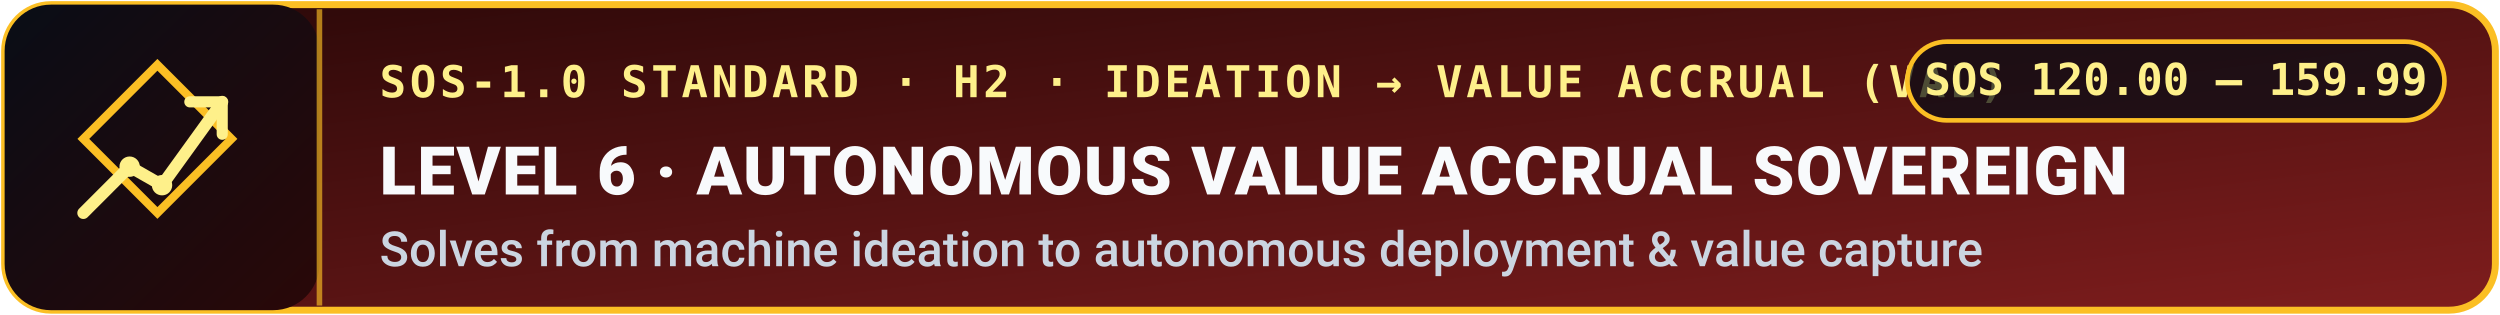
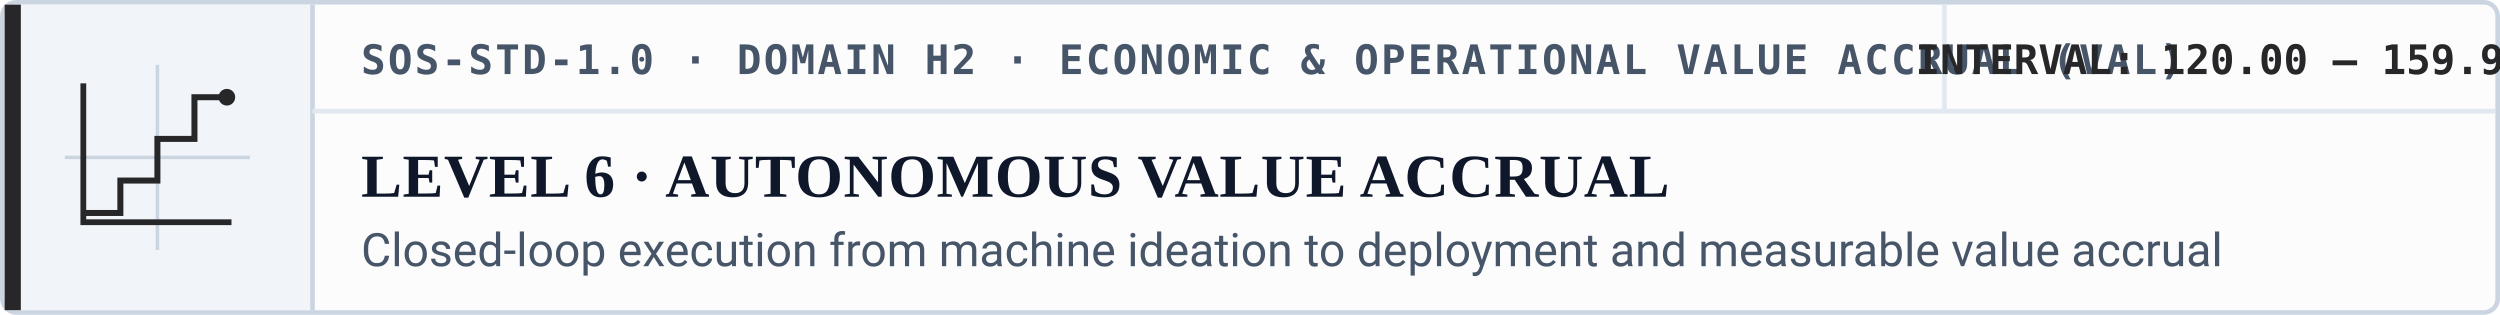
- <svg xmlns="http://www.w3.org/2000/svg" width="540" height="68" viewBox="0 0 540 68" role="img" aria-label="LEVEL 6 · AUTONOMOUS VALUE ACCRUAL SOVEREIGN (SOS 120.00 – 159.99)">
-   <defs>
-     <linearGradient id="bg-l6" x1="0%" y1="0%" x2="100%" y2="100%">
-       <stop offset="0%" stop-color="#2a0808" />
-       <stop offset="100%" stop-color="#7f1d1d" />
-     </linearGradient>
-     <linearGradient id="emblem-l6" x1="0%" y1="0%" x2="100%" y2="100%">
-       <stop offset="0%" stop-color="#090d16" />
-       <stop offset="100%" stop-color="#2a0808" />
-     </linearGradient>
-   </defs>
-   <rect x="1" y="1" width="538" height="66" rx="10" fill="url(#bg-l6)" stroke="#fbbf24" stroke-width="1.5" />
-   <rect x="1" y="1" width="68" height="66" rx="10" fill="url(#emblem-l6)" />
-   <line x1="69" y1="2" x2="69" y2="66" stroke="#fbbf24" stroke-width="1.2" stroke-opacity="0.65" />
-   <g id="emblem-value-lattice">
-     <polygon points="34,14 50,30 34,46 18,30" fill="none" stroke="#fbbf24" stroke-width="1.8" />
-     <polyline points="18,46 28,36 35,40 48,22" fill="none" stroke="#fef08a" stroke-width="2.6" stroke-linecap="round" stroke-linejoin="round" />
-     <polyline points="41,22 48,22 48,29" fill="none" stroke="#fef08a" stroke-width="2.4" stroke-linecap="round" stroke-linejoin="round" />
-     <circle cx="28" cy="36" r="2.2" fill="#fef08a" />
-     <circle cx="35" cy="40" r="2.2" fill="#fef08a" />
+ <svg xmlns="http://www.w3.org/2000/svg" width="540" height="68" viewBox="0 0 540 68" role="img" aria-label="LEVEL 6 · AUTONOMOUS VALUE ACCRUAL (120.00 – 159.99)">
+   <rect x="0.5" y="0.5" width="539" height="67" rx="3" fill="#fcfcfd" stroke="#cbd5e1" stroke-width="1" />
+   <rect x="1" y="1" width="66" height="66" fill="#f1f5f9" />
+   <rect x="1" y="1" width="3.5" height="66" fill="#27272a" />
+   <line x1="67.5" y1="1" x2="67.5" y2="67" stroke="#cbd5e1" stroke-width="1" />
+   <line x1="67.5" y1="24" x2="539" y2="24" stroke="#e2e8f0" stroke-width="1" />
+   <line x1="420" y1="1" x2="420" y2="24" stroke="#e2e8f0" stroke-width="1" />
+   <g id="emblem-utility-integral">
+     <line x1="14" y1="34" x2="54" y2="34" stroke="#cbd5e1" stroke-width="0.75" />
+     <line x1="34" y1="14" x2="34" y2="54" stroke="#cbd5e1" stroke-width="0.75" />
+     <polyline points="18,18 18,48 50,48" fill="none" stroke="#27272a" stroke-width="1.25" />
+     <path d="M 18 46 L 26 46 L 26 39 L 34 39 L 34 30 L 42 30 L 42 21 L 49 21" fill="none" stroke="#27272a" stroke-width="1.3" />
+     <circle cx="49" cy="21" r="1.8" fill="#27272a" />
  </g>
-   <text x="82" y="21" fill="#fef08a" font-family="ui-monospace, SFMono-Regular, Menlo, Monaco, Consolas, monospace" font-size="9.5" font-weight="700" letter-spacing="0.8">SOS-1.0 STANDARD · H2 · IDEATION → VALUE ACCRUAL (VAL)</text>
-   <rect x="412" y="9" width="116" height="17" rx="8.5" fill="#090d16" fill-opacity="0.72" stroke="#fbbf24" stroke-width="1" />
-   <text x="470" y="20.5" fill="#fef08a" font-family="ui-monospace, SFMono-Regular, Menlo, Monaco, Consolas, monospace" font-size="9.5" font-weight="700" text-anchor="middle">SOS 120.00 – 159.99</text>
-   <text x="82" y="42" fill="#f8fafc" font-family="-apple-system, BlinkMacSystemFont, 'Segoe UI', Roboto, Helvetica, Arial, sans-serif" font-size="14.5" font-weight="800" letter-spacing="0.3">LEVEL 6 · AUTONOMOUS VALUE ACCRUAL SOVEREIGN</text>
-   <text x="82" y="57.5" fill="#cbd5e1" font-family="-apple-system, BlinkMacSystemFont, 'Segoe UI', Roboto, Helvetica, Arial, sans-serif" font-size="10.5" font-weight="500">Solves from machine ideation to autonomous deployment &amp; value capture</text>
+   <text x="78" y="16" fill="#475569" font-family="ui-monospace, SFMono-Regular, Menlo, Monaco, Consolas, monospace" font-size="8.8" font-weight="600" letter-spacing="0.5">SOS-STD-1.0 · DOMAIN H2 · ECONOMIC &amp; OPERATIONAL VALUE ACCRUAL (VAL)</text>
+   <text x="480" y="16" fill="#27272a" font-family="ui-monospace, SFMono-Regular, Menlo, Monaco, Consolas, monospace" font-size="8.8" font-weight="700" text-anchor="middle">INTERVAL: 120.00 – 159.99</text>
+   <text x="78" y="42.5" fill="#0f172a" font-family="Georgia, 'Times New Roman', STIXGeneral, serif" font-size="13.2" font-weight="700" letter-spacing="0.15">LEVEL 6 · AUTONOMOUS VALUE ACCRUAL</text>
+   <text x="78" y="57.5" fill="#475569" font-family="-apple-system, BlinkMacSystemFont, 'Segoe UI', Roboto, Helvetica, Arial, sans-serif" font-size="10.0" font-weight="400">Closed-loop execution from machine ideation to deployment and measurable value accrual</text>
</svg>
